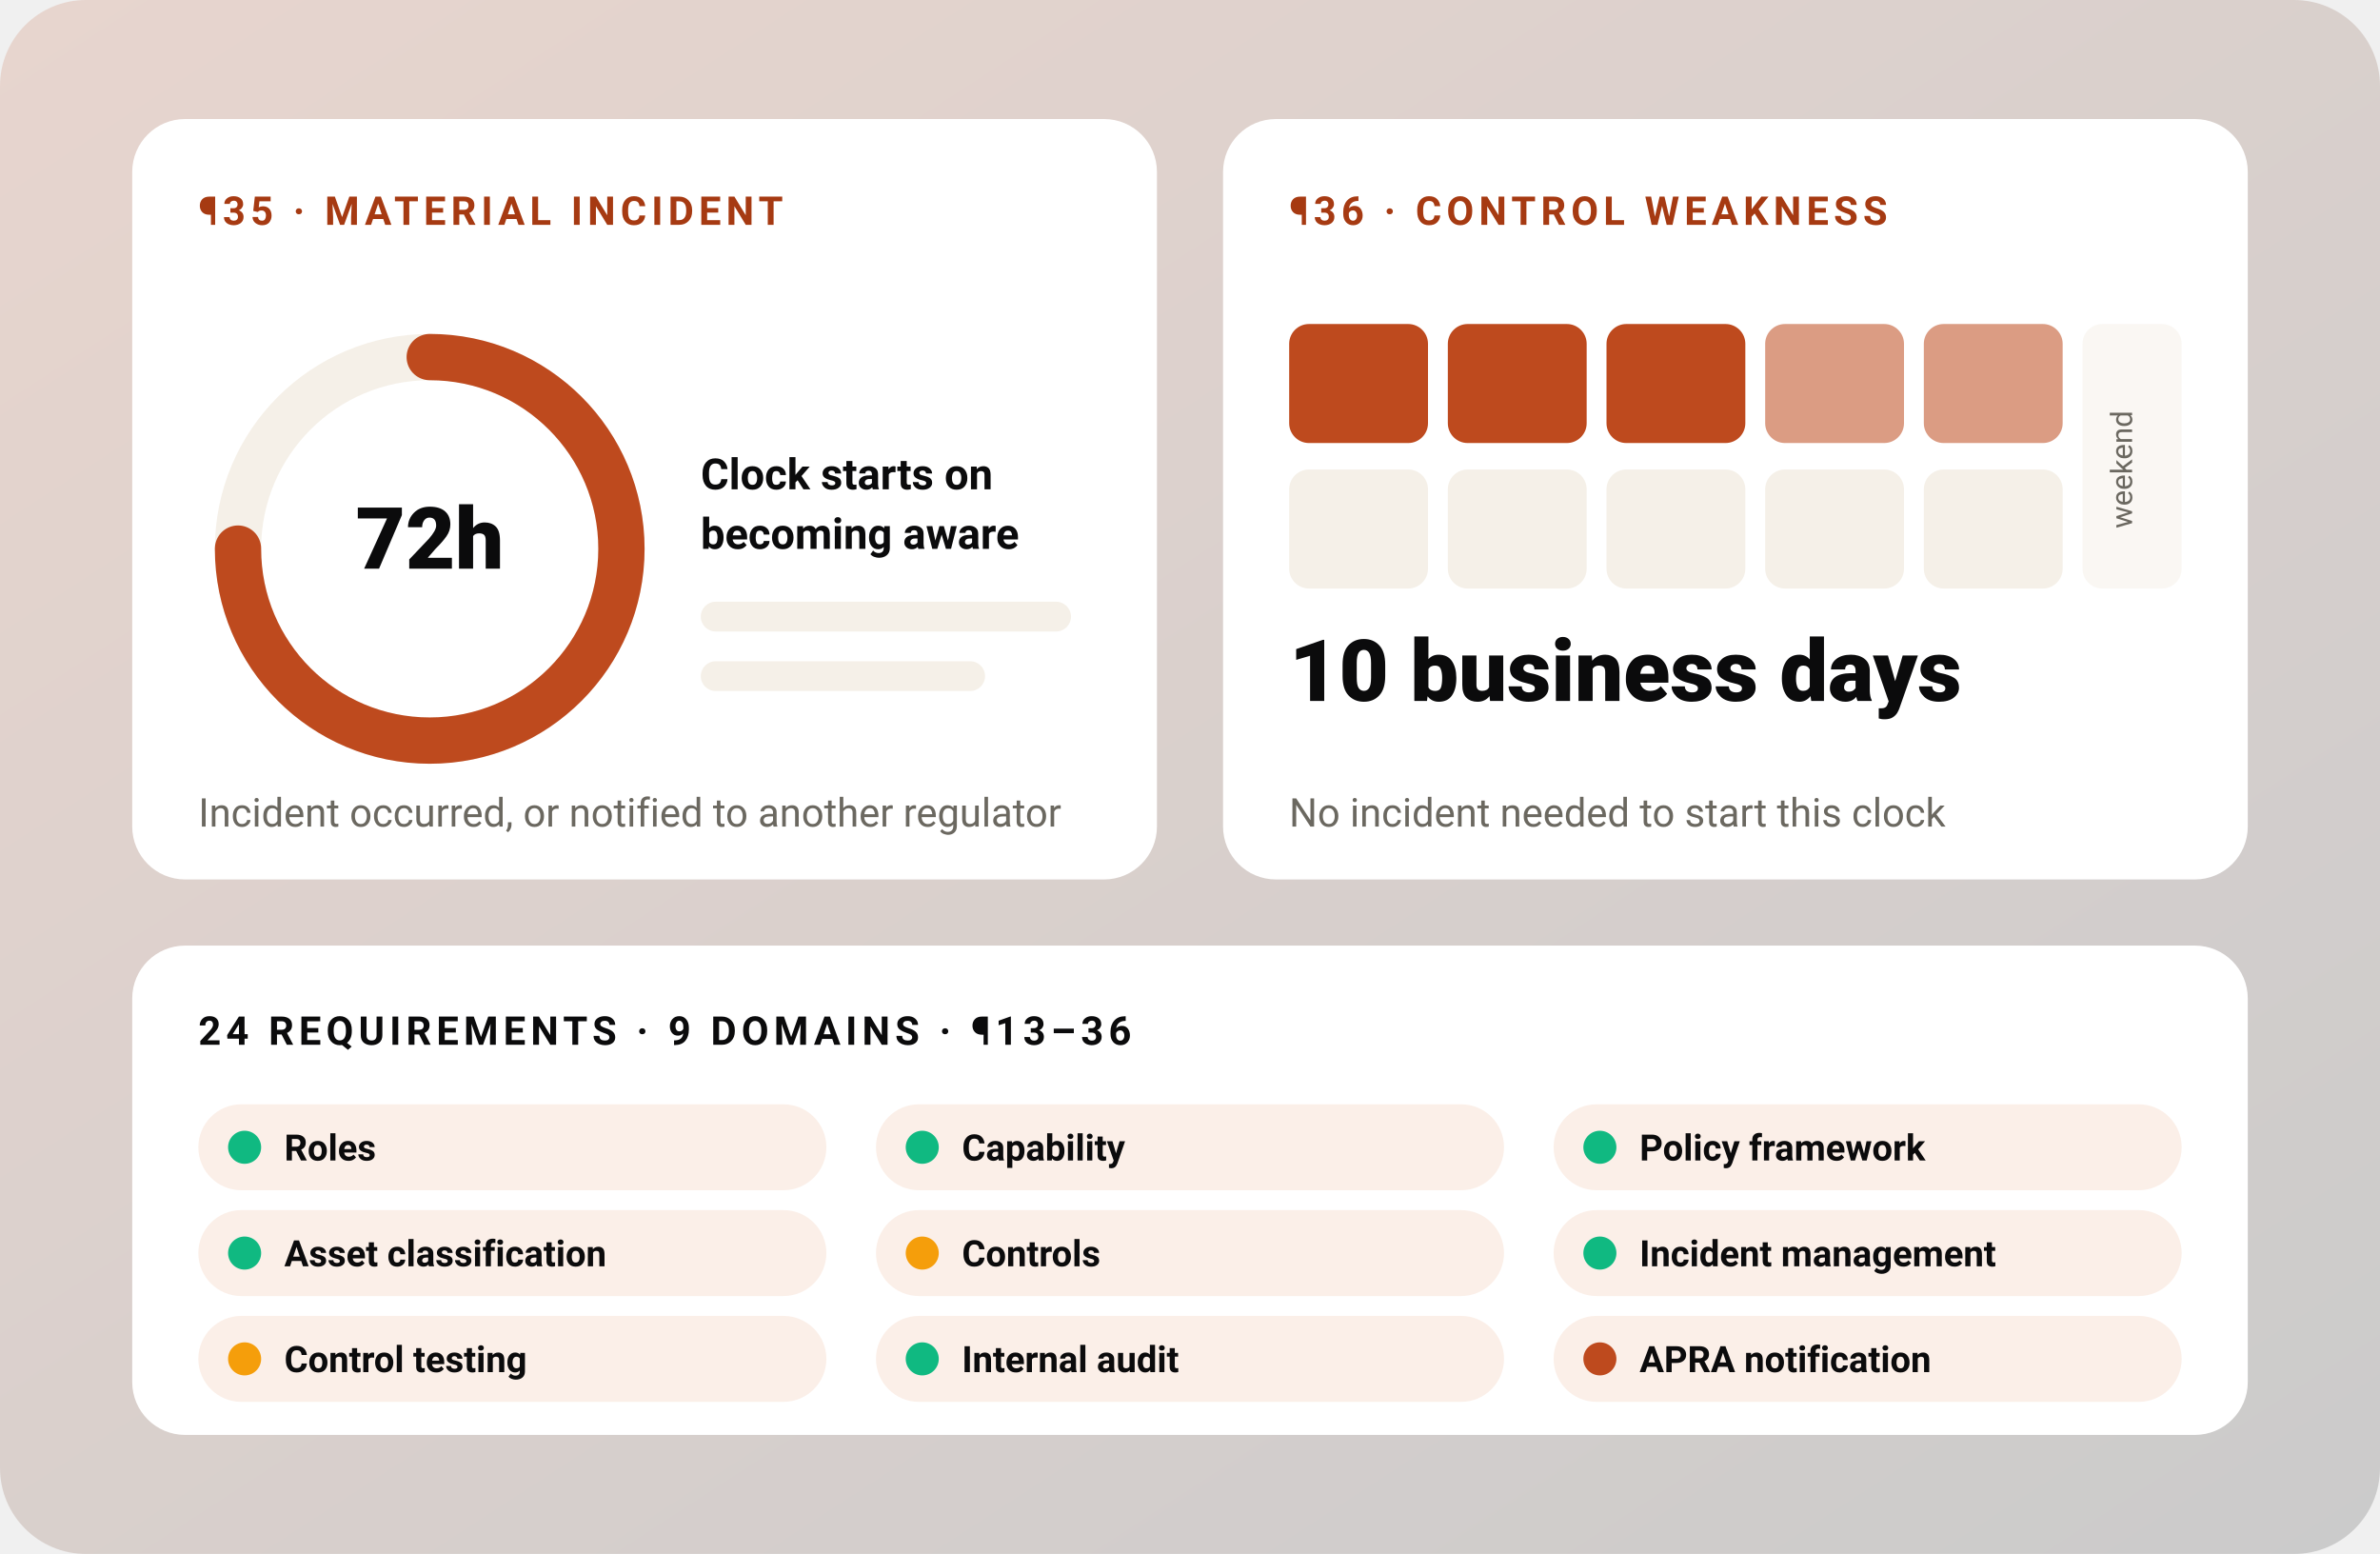
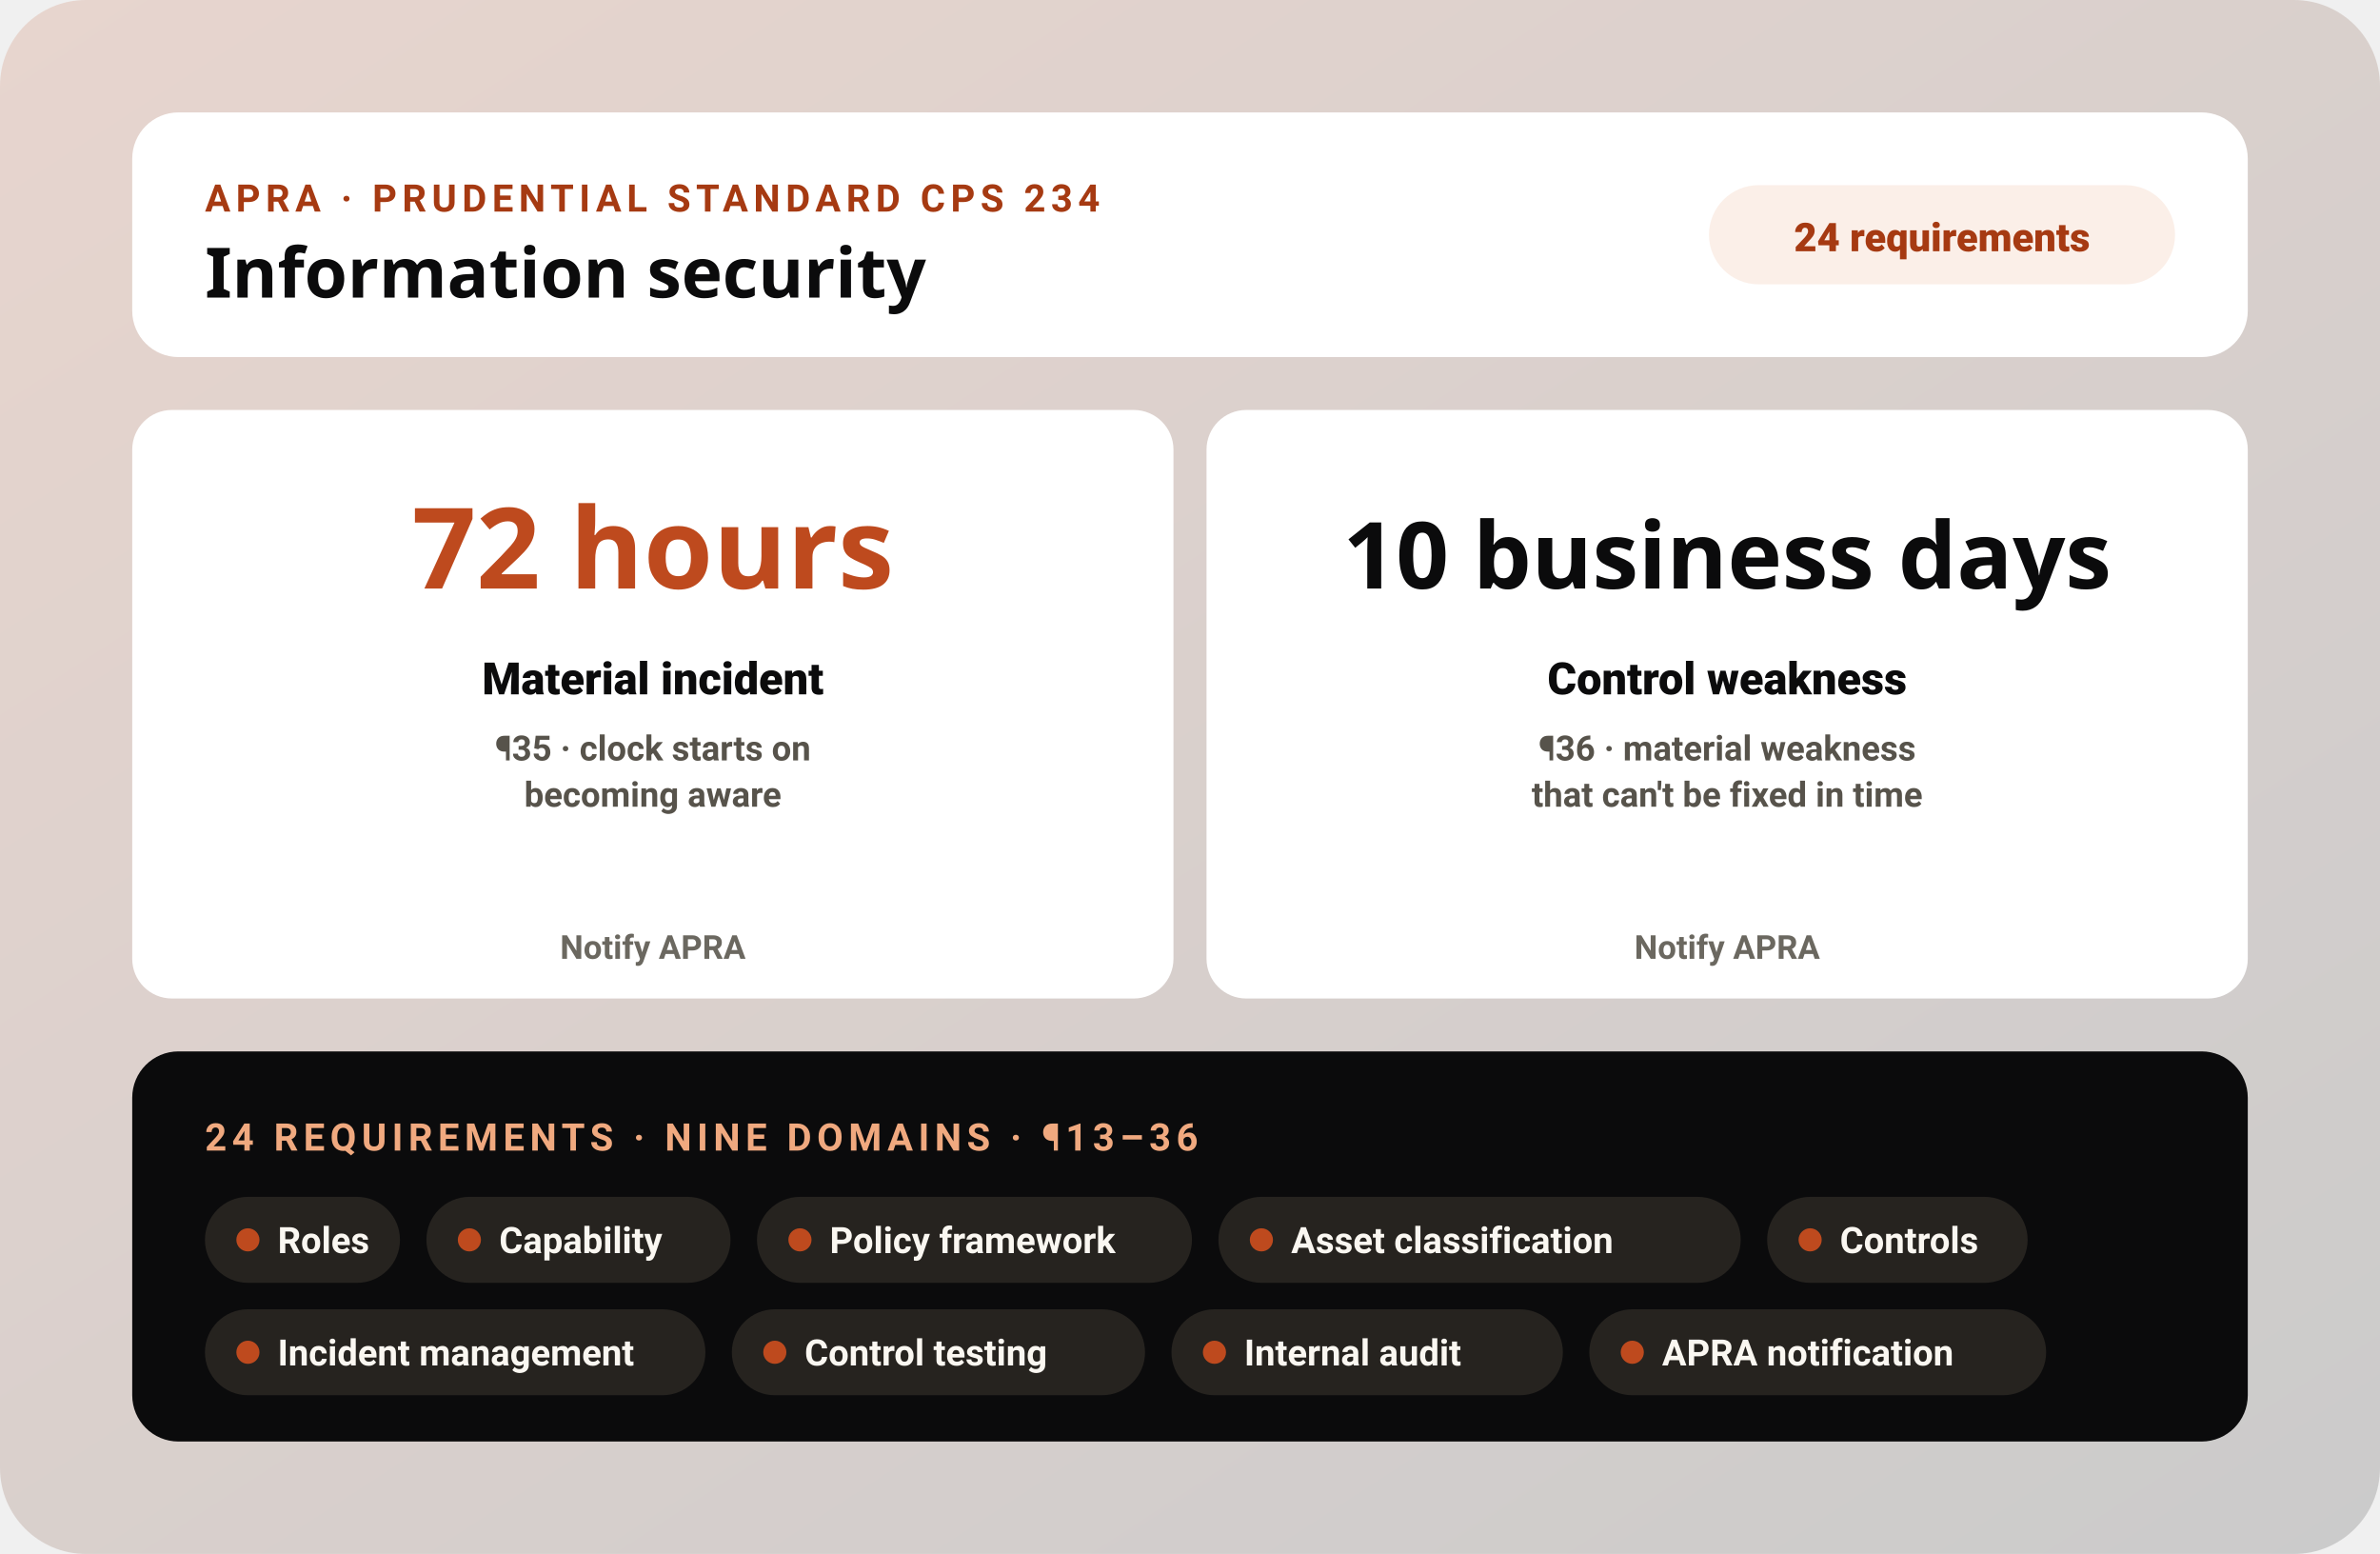
<svg xmlns="http://www.w3.org/2000/svg" viewBox="0 0 720 470" font-family="Manrope, system-ui, -apple-system, Segoe UI, Roboto, sans-serif">
  <defs>
    <linearGradient id="g" x1="0" y1="0" x2="1" y2="1">
      <stop offset="0" stop-color="#BE4A1E" stop-opacity=".16" />
      <stop offset="1" stop-color="#0B0B0C" stop-opacity=".16" />
    </linearGradient>
  </defs>
  <rect width="720" height="470" rx="26" fill="url(#g)" />
-   <g transform="translate(40,36)">
-     <rect width="310" height="230" rx="16" fill="#fff" />
-     <text x="20" y="32" font-size="12" font-weight="700" fill="#A63A12" letter-spacing="1.5">¶35 · MATERIAL INCIDENT</text>
-     <circle cx="90" cy="130" r="58" fill="none" stroke="#F5F0E8" stroke-width="14" />
-     <circle cx="90" cy="130" r="58" fill="none" stroke="#BE4A1E" stroke-width="14" stroke-dasharray="364.4" stroke-dashoffset="91" transform="rotate(-90 90 130)" stroke-linecap="round" />
-     <text x="90" y="136" text-anchor="middle" font-size="26" font-weight="800" fill="#0B0B0C">72h</text>
-     <text x="172" y="112" font-size="13" font-weight="700" fill="#0B0B0C">Clock starts on</text>
-     <text x="172" y="130" font-size="13" font-weight="700" fill="#0B0B0C">becoming aware</text>
-     <rect x="172" y="146" width="112" height="9" rx="4.5" fill="#F5F0E8" />
-     <rect x="172" y="164" width="86" height="9" rx="4.5" fill="#F5F0E8" />
-     <text x="20" y="214" font-size="12" fill="#6B6860">Incident occurred, or notified to another regulator</text>
+   <g transform="translate(40,34)">
+     <rect width="640" height="74" rx="14" fill="#fff" />
+     <text x="22" y="30" font-size="11.5" font-weight="700" fill="#A63A12" letter-spacing="1.6">APRA · PRUDENTIAL STANDARD CPS 234</text>
+     <text x="22" y="56" font-family="Bricolage Grotesque, Manrope, system-ui, sans-serif" font-size="21" font-weight="700" fill="#0B0B0C">Information security</text>
+     <rect x="477" y="22" width="141" height="30" rx="15" fill="#FBEFE8" />
+     <text x="547.5" y="42" text-anchor="middle" font-size="12" font-weight="800" fill="#A63A12">24 requirements</text>
  </g>
-   <g transform="translate(370,36)">
-     <rect width="310" height="230" rx="16" fill="#fff" />
-     <text x="20" y="32" font-size="12" font-weight="700" fill="#A63A12" letter-spacing="1.5">¶36 · CONTROL WEAKNESS</text>
-     <g transform="translate(20,62)">
-       <g fill="#BE4A1E">
-         <rect x="0" y="0" width="42" height="36" rx="6" />
-         <rect x="48" y="0" width="42" height="36" rx="6" />
-         <rect x="96" y="0" width="42" height="36" rx="6" />
-         <rect x="144" y="0" width="42" height="36" rx="6" opacity=".55" />
-         <rect x="192" y="0" width="42" height="36" rx="6" opacity=".55" />
-       </g>
-       <g fill="#F5F0E8">
-         <rect x="0" y="44" width="42" height="36" rx="6" />
-         <rect x="48" y="44" width="42" height="36" rx="6" />
-         <rect x="96" y="44" width="42" height="36" rx="6" />
-         <rect x="144" y="44" width="42" height="36" rx="6" />
-         <rect x="192" y="44" width="42" height="36" rx="6" />
-       </g>
-       <rect x="240" y="0" width="30" height="80" rx="6" fill="#F5F0E8" opacity=".5" />
-       <text x="255" y="44" text-anchor="middle" font-size="9" fill="#6B6860" transform="rotate(-90 255 44)">weekend</text>
+   <g text-anchor="middle">
+     <g transform="translate(40.0,124)">
+       <rect width="315.0" height="178" rx="12" fill="#fff" />
+       <text x="157.5" y="54" font-family="Bricolage Grotesque, Manrope, system-ui, sans-serif" font-size="34" font-weight="700" fill="#BE4A1E">72 hours</text>
+       <text x="157.5" y="86" font-size="13.5" font-weight="800" fill="#0B0B0C">Material incident</text>
+       <text x="157.5" y="106" font-size="10.5" font-weight="600" fill="#57534B">¶35 · clock starts on</text>
+       <text x="157.5" y="120" font-size="10.5" font-weight="600" fill="#57534B">becoming aware</text>
+       <text x="157.5" y="166" font-size="10" font-weight="700" fill="#6B6860">Notify APRA</text>
    </g>
-     <text x="20" y="176" font-size="26" font-weight="800" fill="#0B0B0C">10 business days</text>
-     <text x="20" y="214" font-size="12" fill="#6B6860">No incident needed to start this clock</text>
-   </g>
-   <g transform="translate(40,286)">
-     <rect width="640" height="148" rx="16" fill="#fff" />
-     <text x="20" y="30" font-size="12" font-weight="700" fill="#0B0B0C" letter-spacing="1.5">24 REQUIREMENTS · 9 DOMAINS · ¶13–36</text>
-     <g font-size="11" font-weight="700" fill="#0B0B0C">
-       <g transform="translate(20,48)">
-         <rect width="190" height="26" rx="13" fill="#FBEFE8" />
-         <circle cx="14" cy="13" r="5" fill="#10B981" />
-         <text x="26" y="17">Roles</text>
-       </g>
-       <g transform="translate(225,48)">
-         <rect width="190" height="26" rx="13" fill="#FBEFE8" />
-         <circle cx="14" cy="13" r="5" fill="#10B981" />
-         <text x="26" y="17">Capability</text>
-       </g>
-       <g transform="translate(430,48)">
-         <rect width="190" height="26" rx="13" fill="#FBEFE8" />
-         <circle cx="14" cy="13" r="5" fill="#10B981" />
-         <text x="26" y="17">Policy framework</text>
-       </g>
-       <g transform="translate(20,80)">
-         <rect width="190" height="26" rx="13" fill="#FBEFE8" />
-         <circle cx="14" cy="13" r="5" fill="#10B981" />
-         <text x="26" y="17">Asset classification</text>
-       </g>
-       <g transform="translate(225,80)">
-         <rect width="190" height="26" rx="13" fill="#FBEFE8" />
-         <circle cx="14" cy="13" r="5" fill="#F59E0B" />
-         <text x="26" y="17">Controls</text>
-       </g>
-       <g transform="translate(430,80)">
-         <rect width="190" height="26" rx="13" fill="#FBEFE8" />
-         <circle cx="14" cy="13" r="5" fill="#10B981" />
-         <text x="26" y="17">Incident management</text>
-       </g>
-       <g transform="translate(20,112)">
-         <rect width="190" height="26" rx="13" fill="#FBEFE8" />
-         <circle cx="14" cy="13" r="5" fill="#F59E0B" />
-         <text x="26" y="17">Control testing</text>
-       </g>
-       <g transform="translate(225,112)">
-         <rect width="190" height="26" rx="13" fill="#FBEFE8" />
-         <circle cx="14" cy="13" r="5" fill="#10B981" />
-         <text x="26" y="17">Internal audit</text>
-       </g>
-       <g transform="translate(430,112)">
-         <rect width="190" height="26" rx="13" fill="#FBEFE8" />
-         <circle cx="14" cy="13" r="5" fill="#BE4A1E" />
-         <text x="26" y="17">APRA notification</text>
-       </g>
+     <g transform="translate(365.0,124)">
+       <rect width="315.0" height="178" rx="12" fill="#fff" />
+       <text x="157.5" y="54" font-family="Bricolage Grotesque, Manrope, system-ui, sans-serif" font-size="28" font-weight="700" fill="#0B0B0C">10 business days</text>
+       <text x="157.5" y="86" font-size="13.5" font-weight="800" fill="#0B0B0C">Control weakness</text>
+       <text x="157.5" y="106" font-size="10.5" font-weight="600" fill="#57534B">¶36 · material weakness</text>
+       <text x="157.5" y="120" font-size="10.5" font-weight="600" fill="#57534B">that can't be fixed in time</text>
+       <text x="157.5" y="166" font-size="10" font-weight="700" fill="#6B6860">Notify APRA</text>
    </g>
  </g>
+   <g transform="translate(40,318)">
+     <rect width="640" height="118" rx="14" fill="#0B0B0C" />
+     <text x="22" y="30" font-size="11.5" font-weight="700" fill="#F0A97F" letter-spacing="1.6">24 REQUIREMENTS · NINE DOMAINS · ¶13–36</text>
+     <rect x="22.0" y="44" width="59.0" height="26" rx="13" fill="#26231F" />
+     <circle cx="35.0" cy="57" r="3.5" fill="#BE4A1E" />
+     <text x="44.0" y="61" font-size="11" font-weight="700" fill="#FAF7F1">Roles</text>
+     <rect x="89.0" y="44" width="92.0" height="26" rx="13" fill="#26231F" />
+     <circle cx="102.0" cy="57" r="3.5" fill="#BE4A1E" />
+     <text x="111.0" y="61" font-size="11" font-weight="700" fill="#FAF7F1">Capability</text>
+     <rect x="189.0" y="44" width="131.6" height="26" rx="13" fill="#26231F" />
+     <circle cx="202.0" cy="57" r="3.5" fill="#BE4A1E" />
+     <text x="211.0" y="61" font-size="11" font-weight="700" fill="#FAF7F1">Policy framework</text>
+     <rect x="328.6" y="44" width="158.0" height="26" rx="13" fill="#26231F" />
+     <circle cx="341.6" cy="57" r="3.5" fill="#BE4A1E" />
+     <text x="350.6" y="61" font-size="11" font-weight="700" fill="#FAF7F1">Asset classification</text>
+     <rect x="494.6" y="44" width="78.8" height="26" rx="13" fill="#26231F" />
+     <circle cx="507.6" cy="57" r="3.5" fill="#BE4A1E" />
+     <text x="516.6" y="61" font-size="11" font-weight="700" fill="#FAF7F1">Controls</text>
+     <rect x="22.0" y="78" width="151.4" height="26" rx="13" fill="#26231F" />
+     <circle cx="35.0" cy="91" r="3.5" fill="#BE4A1E" />
+     <text x="44.0" y="95" font-size="11" font-weight="700" fill="#FAF7F1">Incident management</text>
+     <rect x="181.4" y="78" width="125.0" height="26" rx="13" fill="#26231F" />
+     <circle cx="194.4" cy="91" r="3.5" fill="#BE4A1E" />
+     <text x="203.4" y="95" font-size="11" font-weight="700" fill="#FAF7F1">Control testing</text>
+     <rect x="314.4" y="78" width="118.4" height="26" rx="13" fill="#26231F" />
+     <circle cx="327.4" cy="91" r="3.5" fill="#BE4A1E" />
+     <text x="336.4" y="95" font-size="11" font-weight="700" fill="#FAF7F1">Internal audit</text>
+     <rect x="440.8" y="78" width="138.2" height="26" rx="13" fill="#26231F" />
+     <circle cx="453.8" cy="91" r="3.5" fill="#BE4A1E" />
+     <text x="462.8" y="95" font-size="11" font-weight="700" fill="#FAF7F1">APRA notification</text>
+   </g>
</svg>
